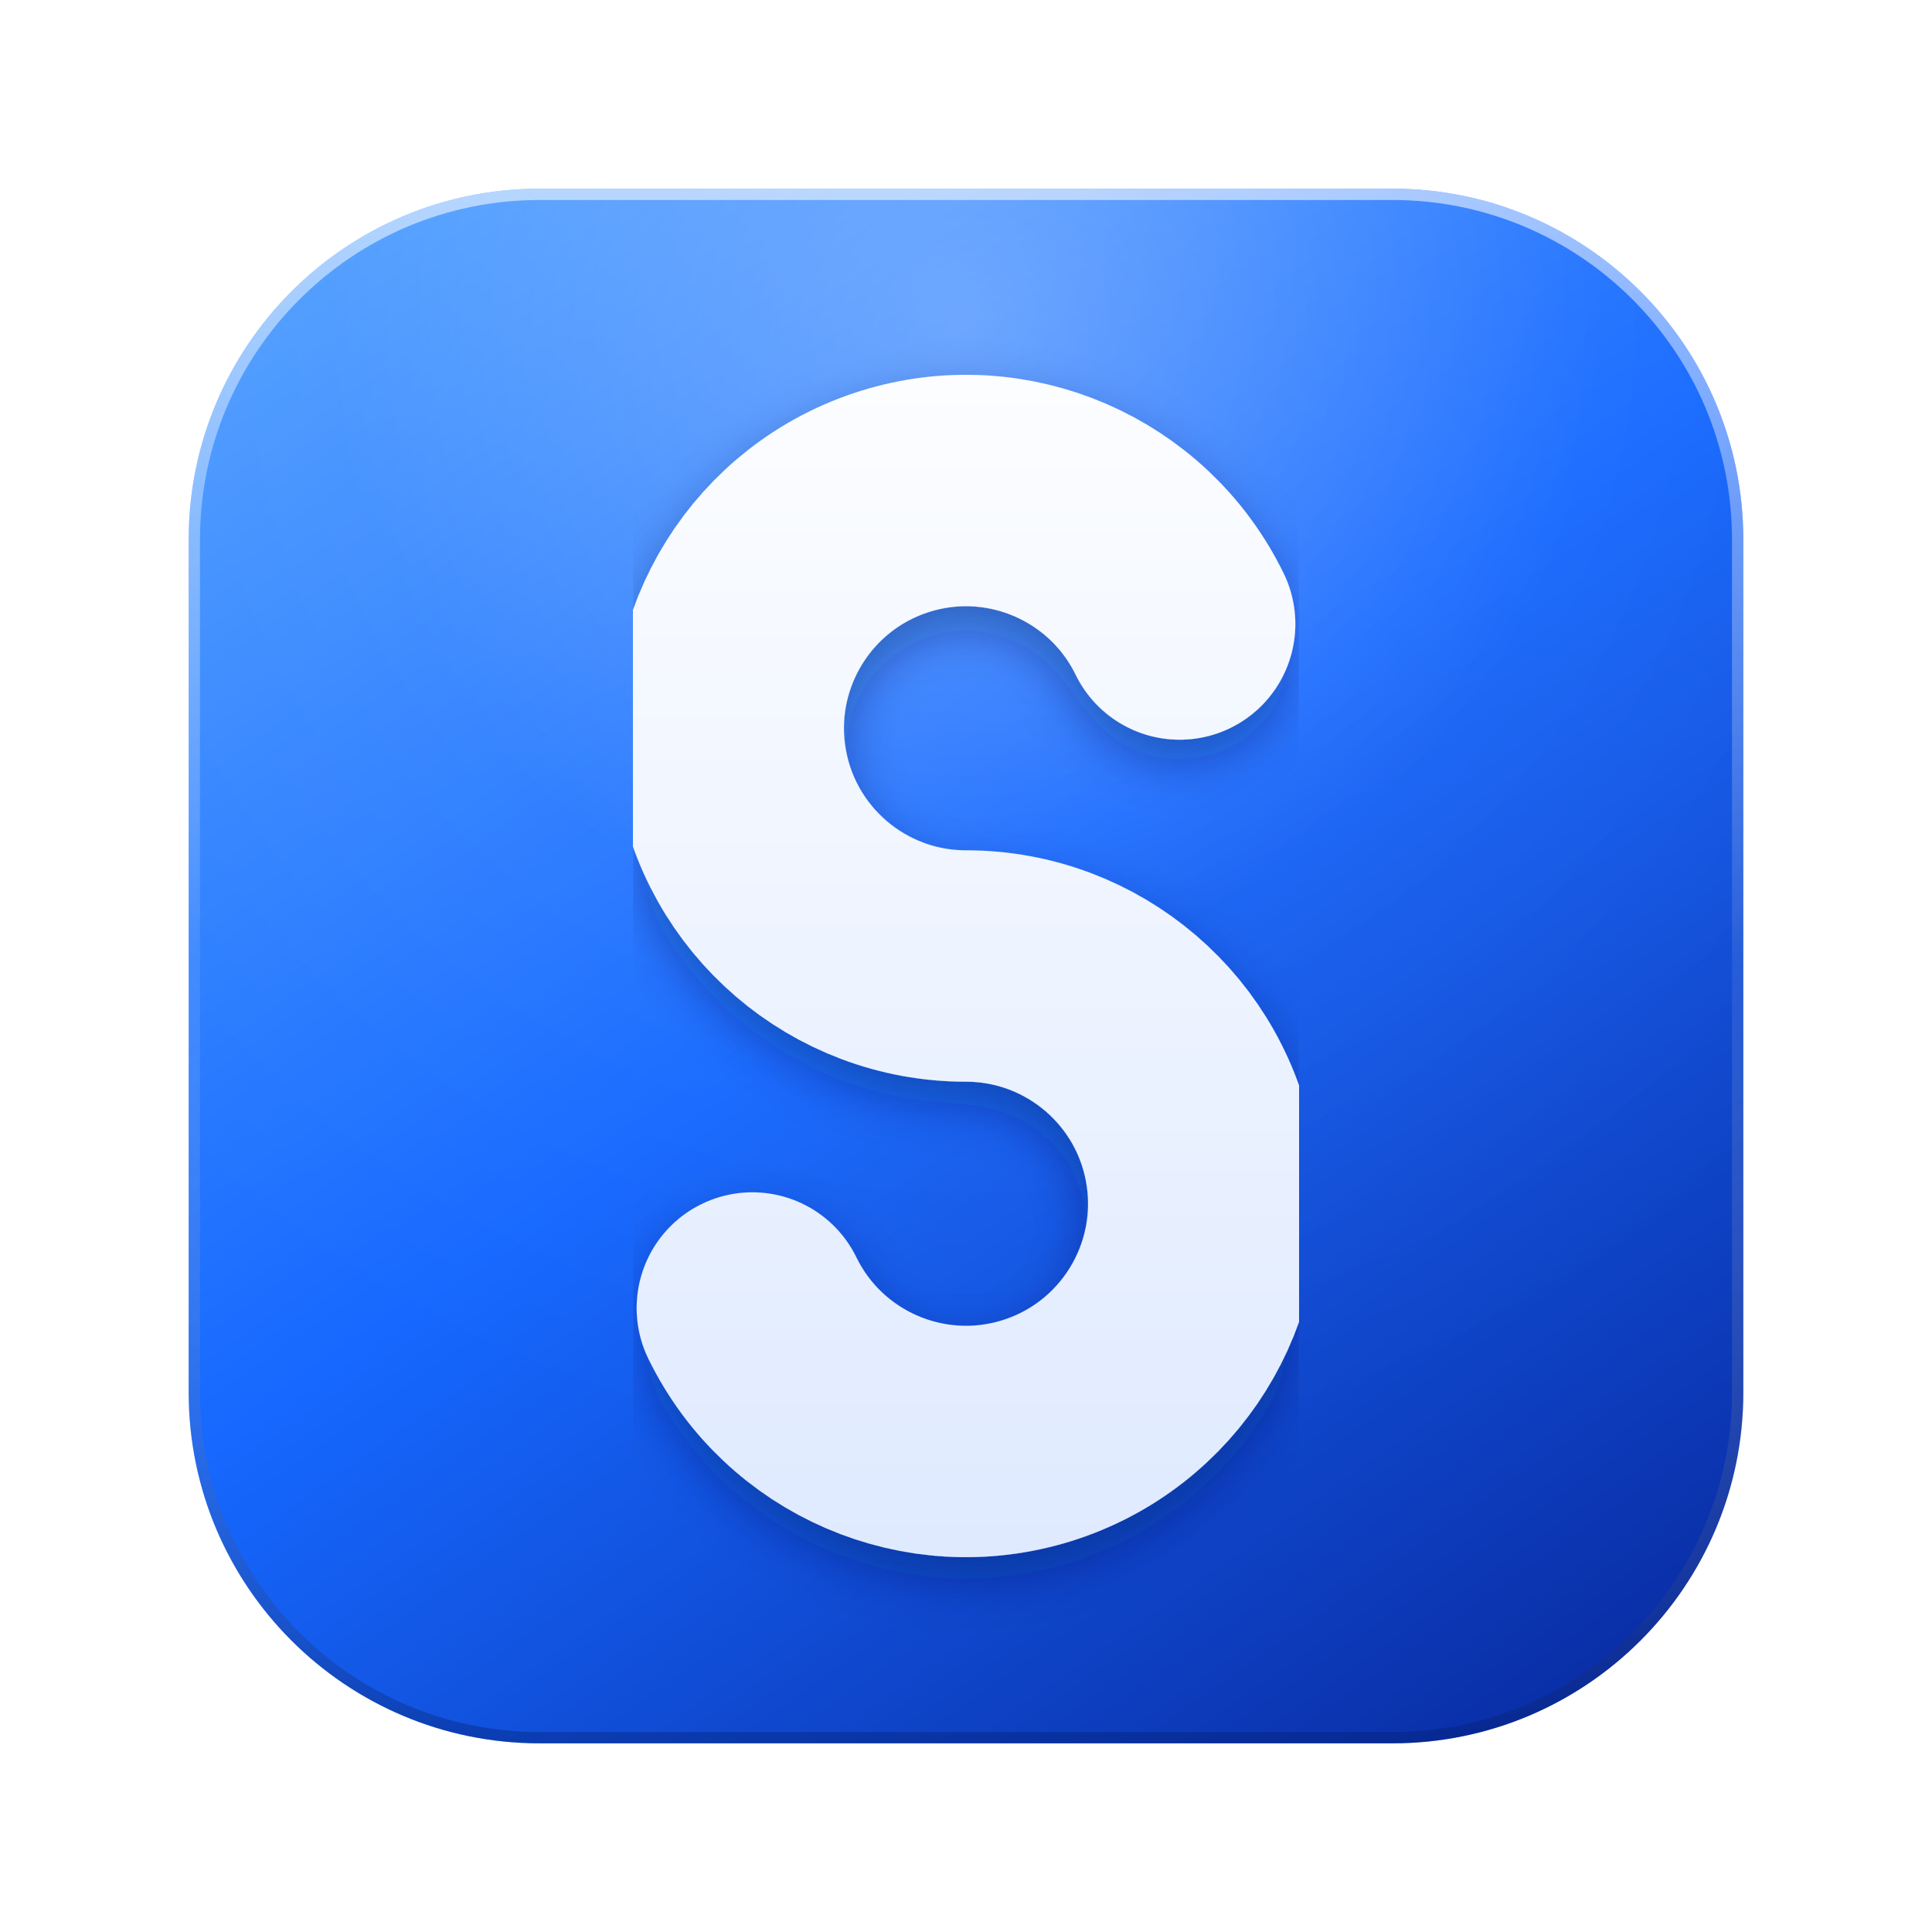
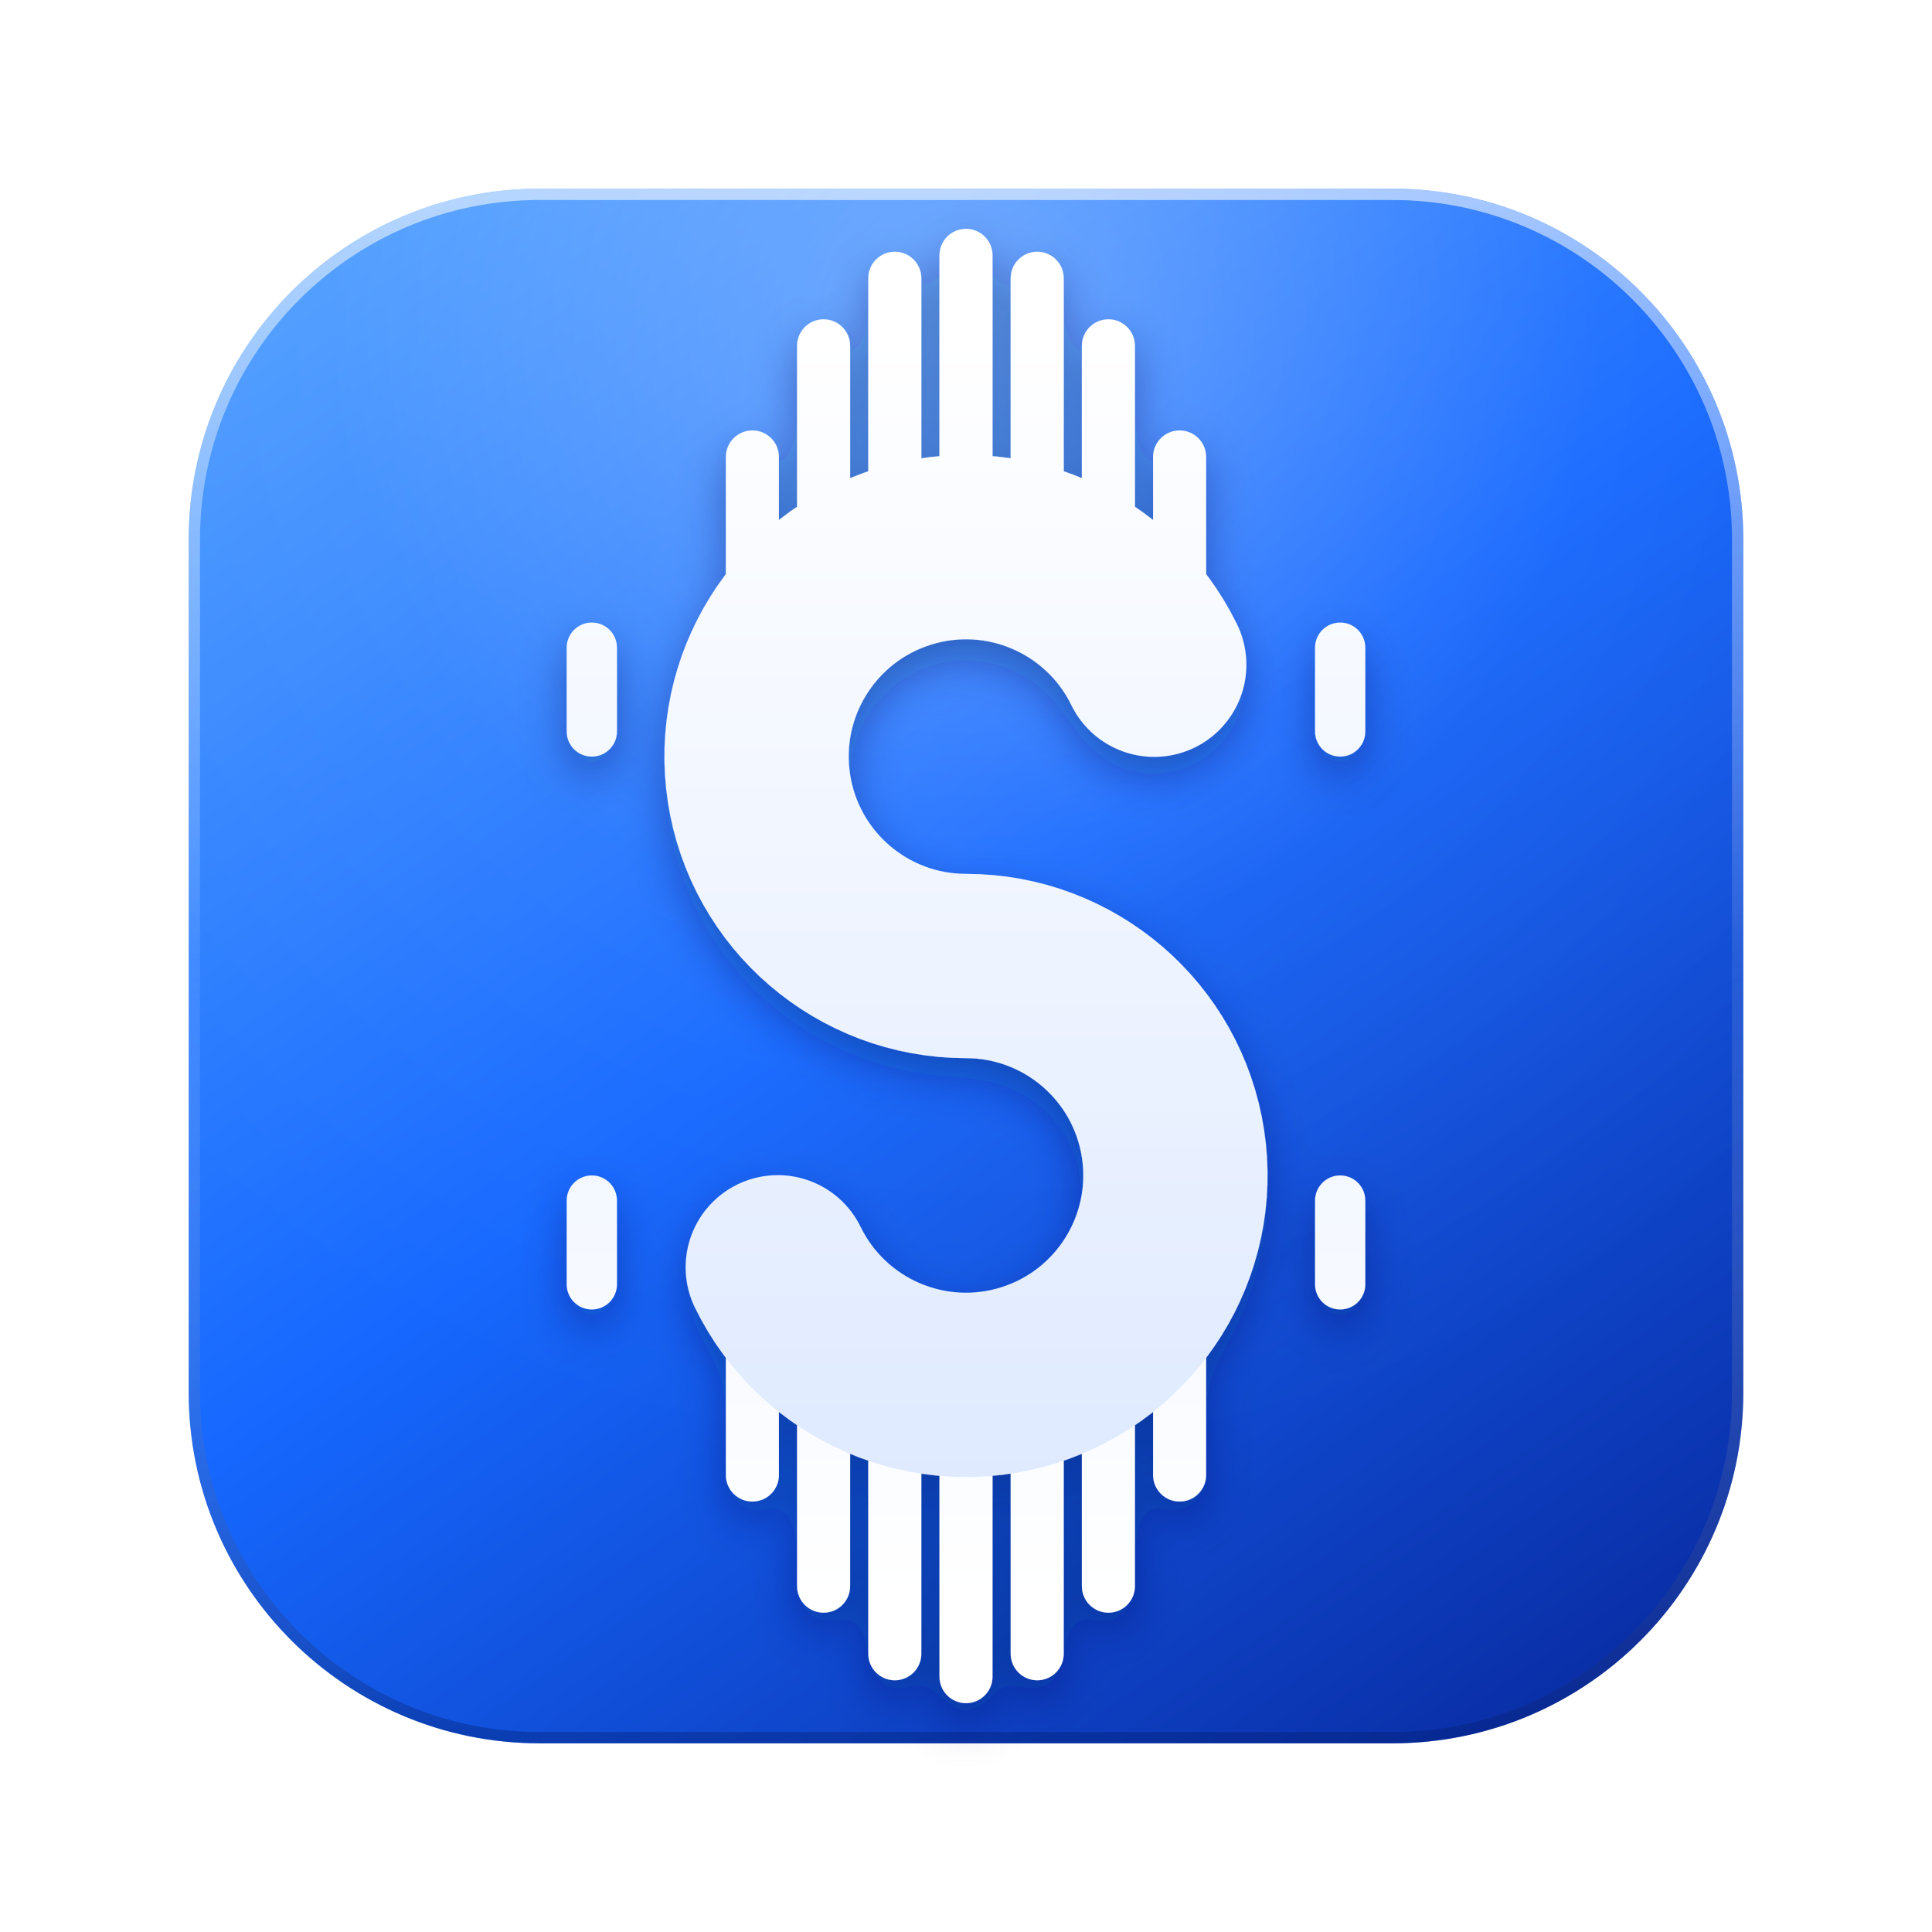
<svg xmlns="http://www.w3.org/2000/svg" width="1024" height="1024" viewBox="0 0 1024 1024">
  <defs>
    <linearGradient id="bg" x1="0.15" y1="0" x2="0.85" y2="1">
      <stop offset="0" stop-color="#4C9BFF" />
      <stop offset="0.48" stop-color="#1668FF" />
      <stop offset="1" stop-color="#0A2FA8" />
    </linearGradient>
    <radialGradient id="glow" cx="0.5" cy="0.08" r="0.75">
      <stop offset="0" stop-color="#FFFFFF" stop-opacity="0.28" />
      <stop offset="0.55" stop-color="#FFFFFF" stop-opacity="0.04" />
      <stop offset="1" stop-color="#FFFFFF" stop-opacity="0" />
    </radialGradient>
    <linearGradient id="rim" x1="0" y1="0" x2="0" y2="1">
      <stop offset="0" stop-color="#FFFFFF" stop-opacity="0.55" />
      <stop offset="0.5" stop-color="#FFFFFF" stop-opacity="0.08" />
      <stop offset="1" stop-color="#001A66" stop-opacity="0.35" />
    </linearGradient>
    <linearGradient id="ink" gradientUnits="userSpaceOnUse" x1="512" y1="60" x2="512" y2="964">
      <stop offset="0" stop-color="#FFFFFF" />
      <stop offset="1" stop-color="#DCE8FF" />
    </linearGradient>
    <filter id="lift" x="-20%" y="-20%" width="140%" height="140%">
      <feDropShadow dx="0" dy="14" stdDeviation="16" flood-color="#04155C" flood-opacity="0.38" />
    </filter>
  </defs>
  <rect x="100" y="100" width="824" height="824" rx="186" fill="url(#bg)" />
  <rect x="100" y="100" width="824" height="824" rx="186" fill="url(#glow)" />
  <rect x="103" y="103" width="818" height="818" rx="183" fill="none" stroke="url(#rim)" stroke-width="6" />
-   <g filter="url(#lift)" transform="translate(512 512) scale(0.84) translate(-512 -512)">
-     <path d="M 646.8 296.2 A 150 150 0 1 0 512 512 A 150 150 0 1 1 377.2 727.8" fill="none" stroke="url(#ink)" stroke-width="146" stroke-linecap="round" />
+   <g filter="url(#lift)" transform="translate(512 512) scale(0.74) translate(-512 -512)">
+     <g fill="url(#ink)">
+       <path d="M 340.0 234.3 L 340.0 147.4 A 19.0 19.0 0 0 1 378.0 147.4 L 378.0 234.3 Z" />
+       <path d="M 391.0 186.1 L 391.0 67.8 A 19.0 19.0 0 0 1 429.0 67.8 L 429.0 186.1 Z" />
+       <path d="M 442.0 160.7 L 442.0 19.4 A 19.0 19.0 0 0 1 480.0 19.4 L 480.0 160.7 Z" />
+       <path d="M 493.0 149.8 L 493.0 3.0 A 19.0 19.0 0 0 1 531.0 3.0 L 531.0 149.8 Z" />
+       <path d="M 544.0 160.7 L 544.0 19.4 A 19.0 19.0 0 0 1 582.0 19.4 L 582.0 160.7 Z" />
+       <path d="M 595.0 186.1 L 595.0 67.8 A 19.0 19.0 0 0 1 633.0 67.8 L 633.0 186.1 Z" />
+       <path d="M 646.0 234.3 L 646.0 147.4 A 19.0 19.0 0 0 1 684.0 147.4 L 684.0 234.3 Z" />
+       <rect x="226.0" y="266.0" width="36" height="96" rx="18" />
+       <rect x="762.0" y="266.0" width="36" height="96" rx="18" />
+       <g transform="rotate(180 512 512)">
+         <path d="M 340.0 234.3 L 340.0 147.4 A 19.0 19.0 0 0 1 378.0 147.4 L 378.0 234.3 Z" />
+         <path d="M 391.0 186.1 L 391.0 67.8 A 19.0 19.0 0 0 1 429.0 67.8 L 429.0 186.1 Z" />
+         <path d="M 442.0 160.7 L 442.0 19.4 A 19.0 19.0 0 0 1 480.0 19.4 L 480.0 160.7 Z" />
+         <path d="M 493.0 149.8 L 493.0 3.0 A 19.0 19.0 0 0 1 531.0 3.0 L 531.0 149.8 Z" />
+         <path d="M 544.0 160.7 L 544.0 19.4 A 19.0 19.0 0 0 1 582.0 19.4 L 582.0 160.7 Z" />
+         <path d="M 595.0 186.1 L 595.0 67.8 A 19.0 19.0 0 0 1 633.0 67.8 L 633.0 186.1 Z" />
+         <path d="M 646.0 234.3 L 646.0 147.4 A 19.0 19.0 0 0 1 684.0 147.4 L 684.0 234.3 Z" />
+         <rect x="226.0" y="266.0" width="36" height="96" rx="18" />
+         <rect x="762.0" y="266.0" width="36" height="96" rx="18" />
+       </g>
+     </g>
+     <path d="M 646.8 296.2 A 150 150 0 1 0 512 512 A 150 150 0 1 1 377.2 727.8" fill="none" stroke="url(#ink)" stroke-width="132" stroke-linecap="round" />
  </g>
</svg>
